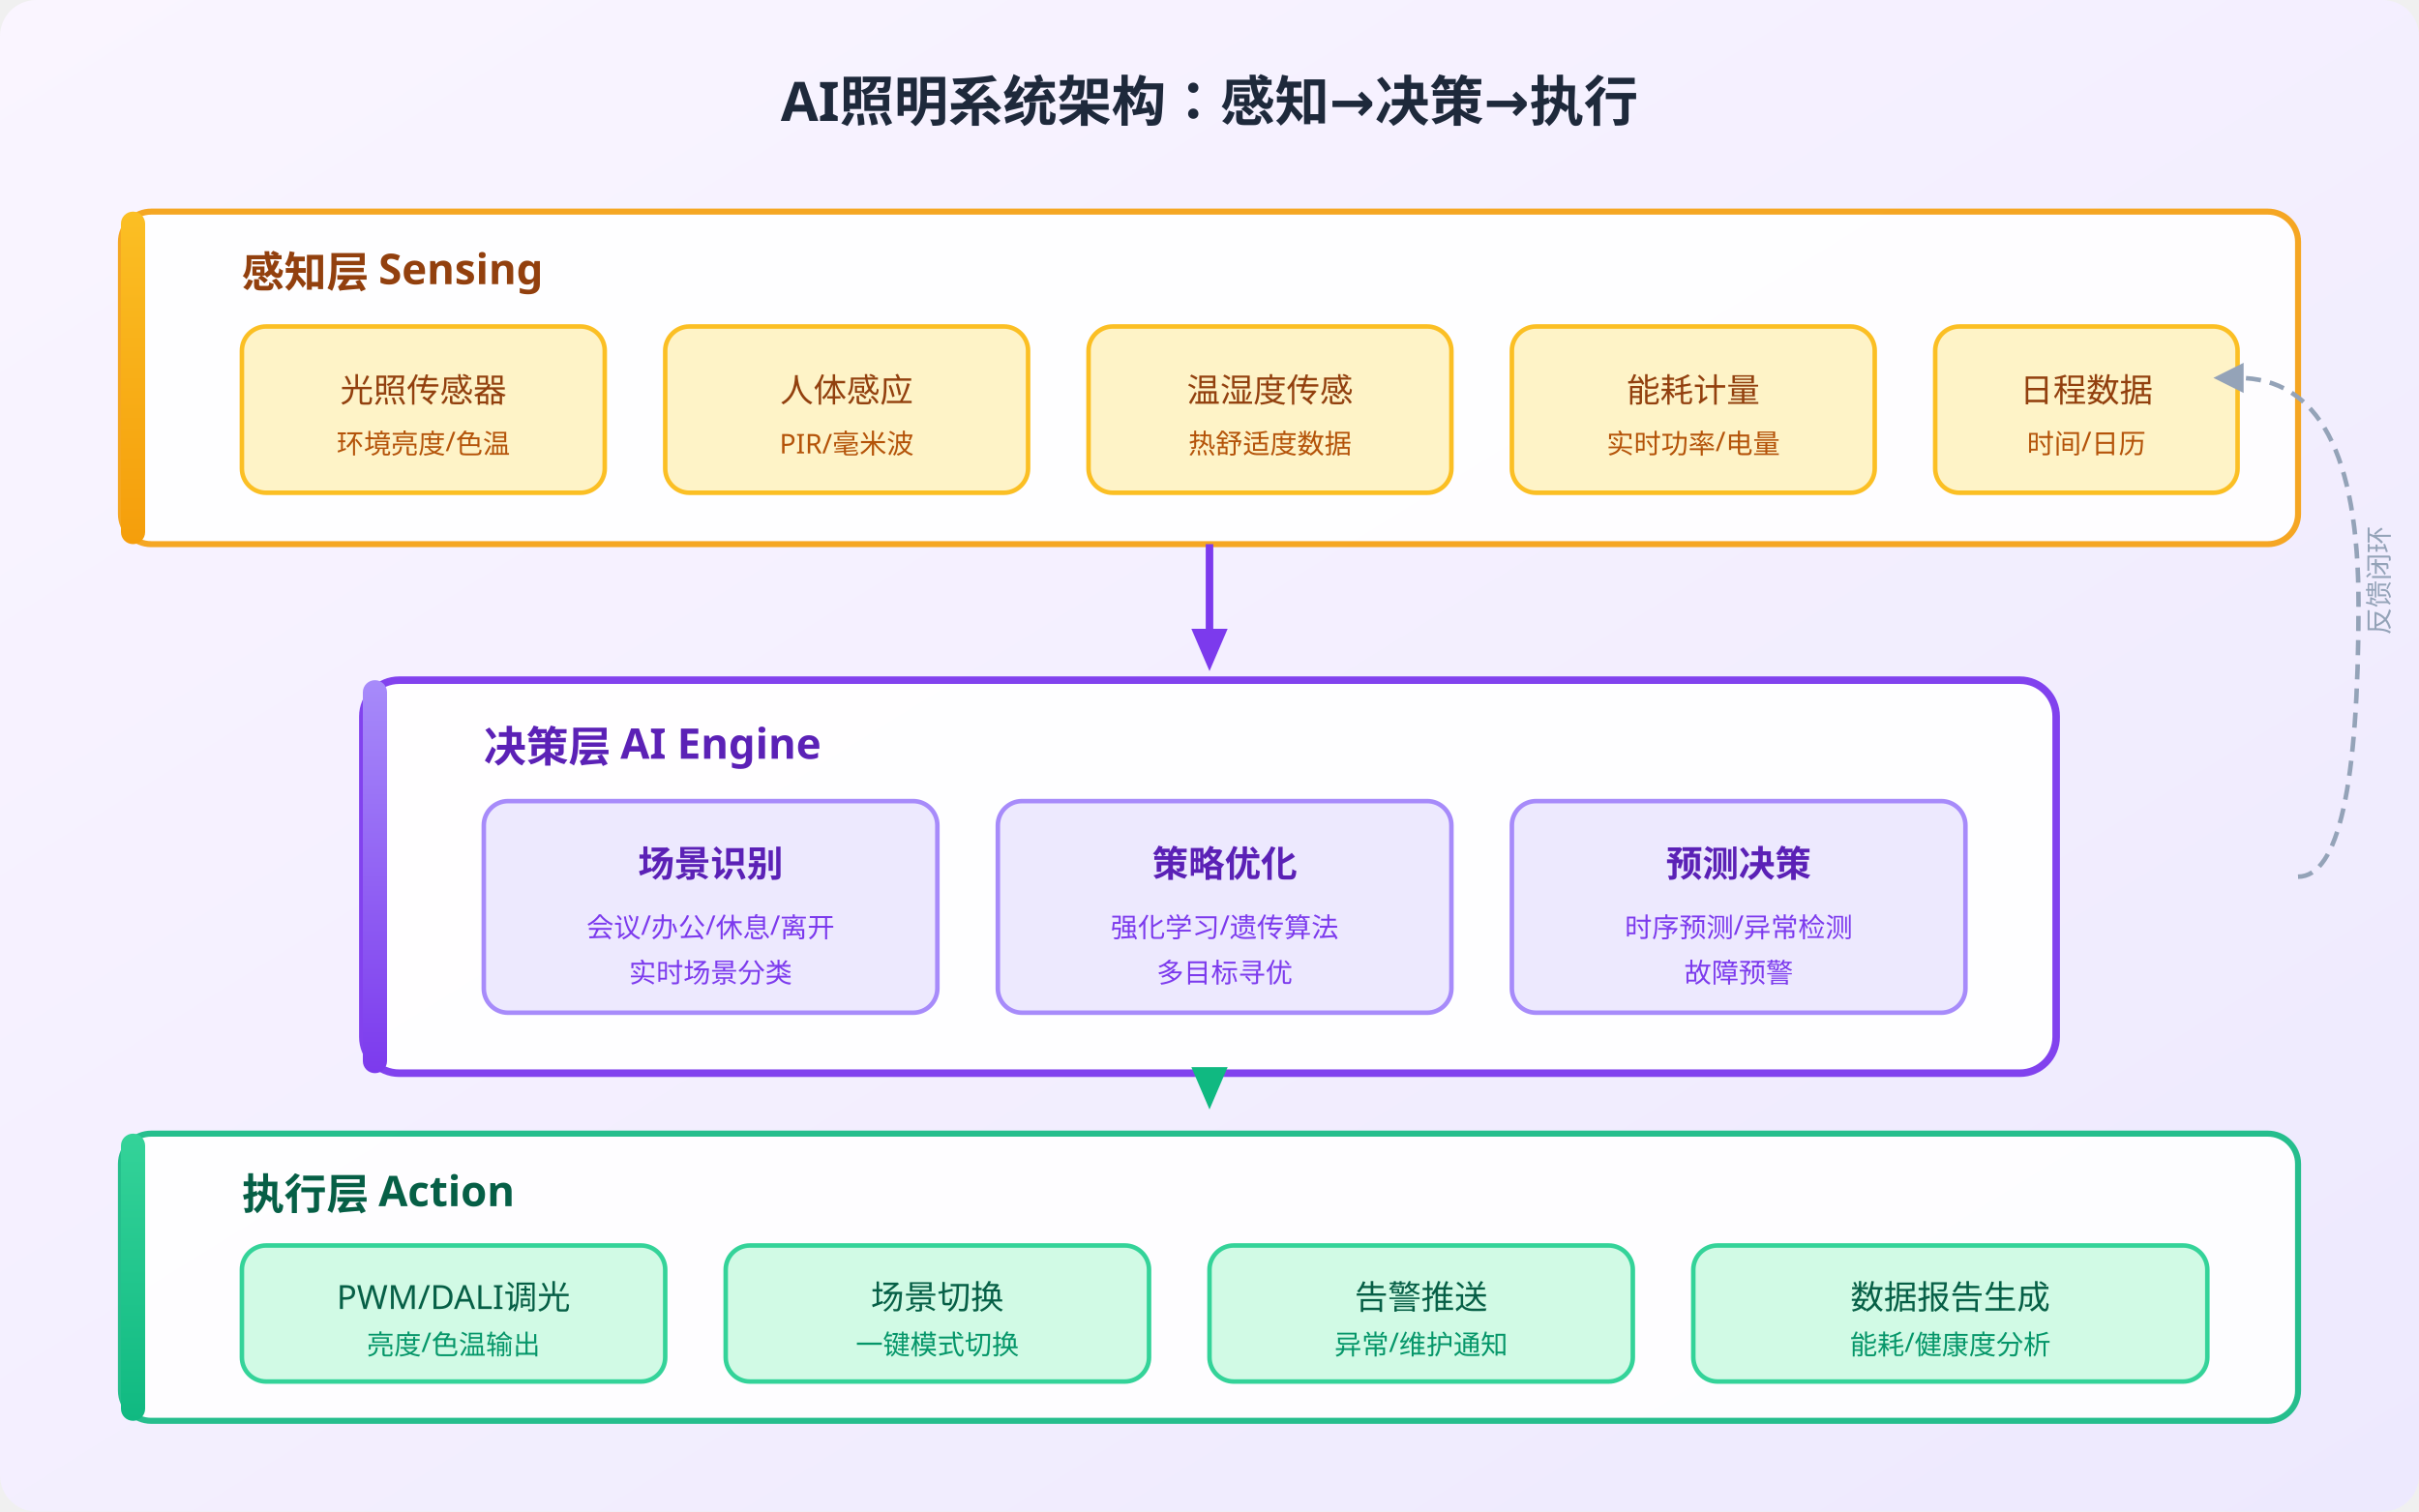
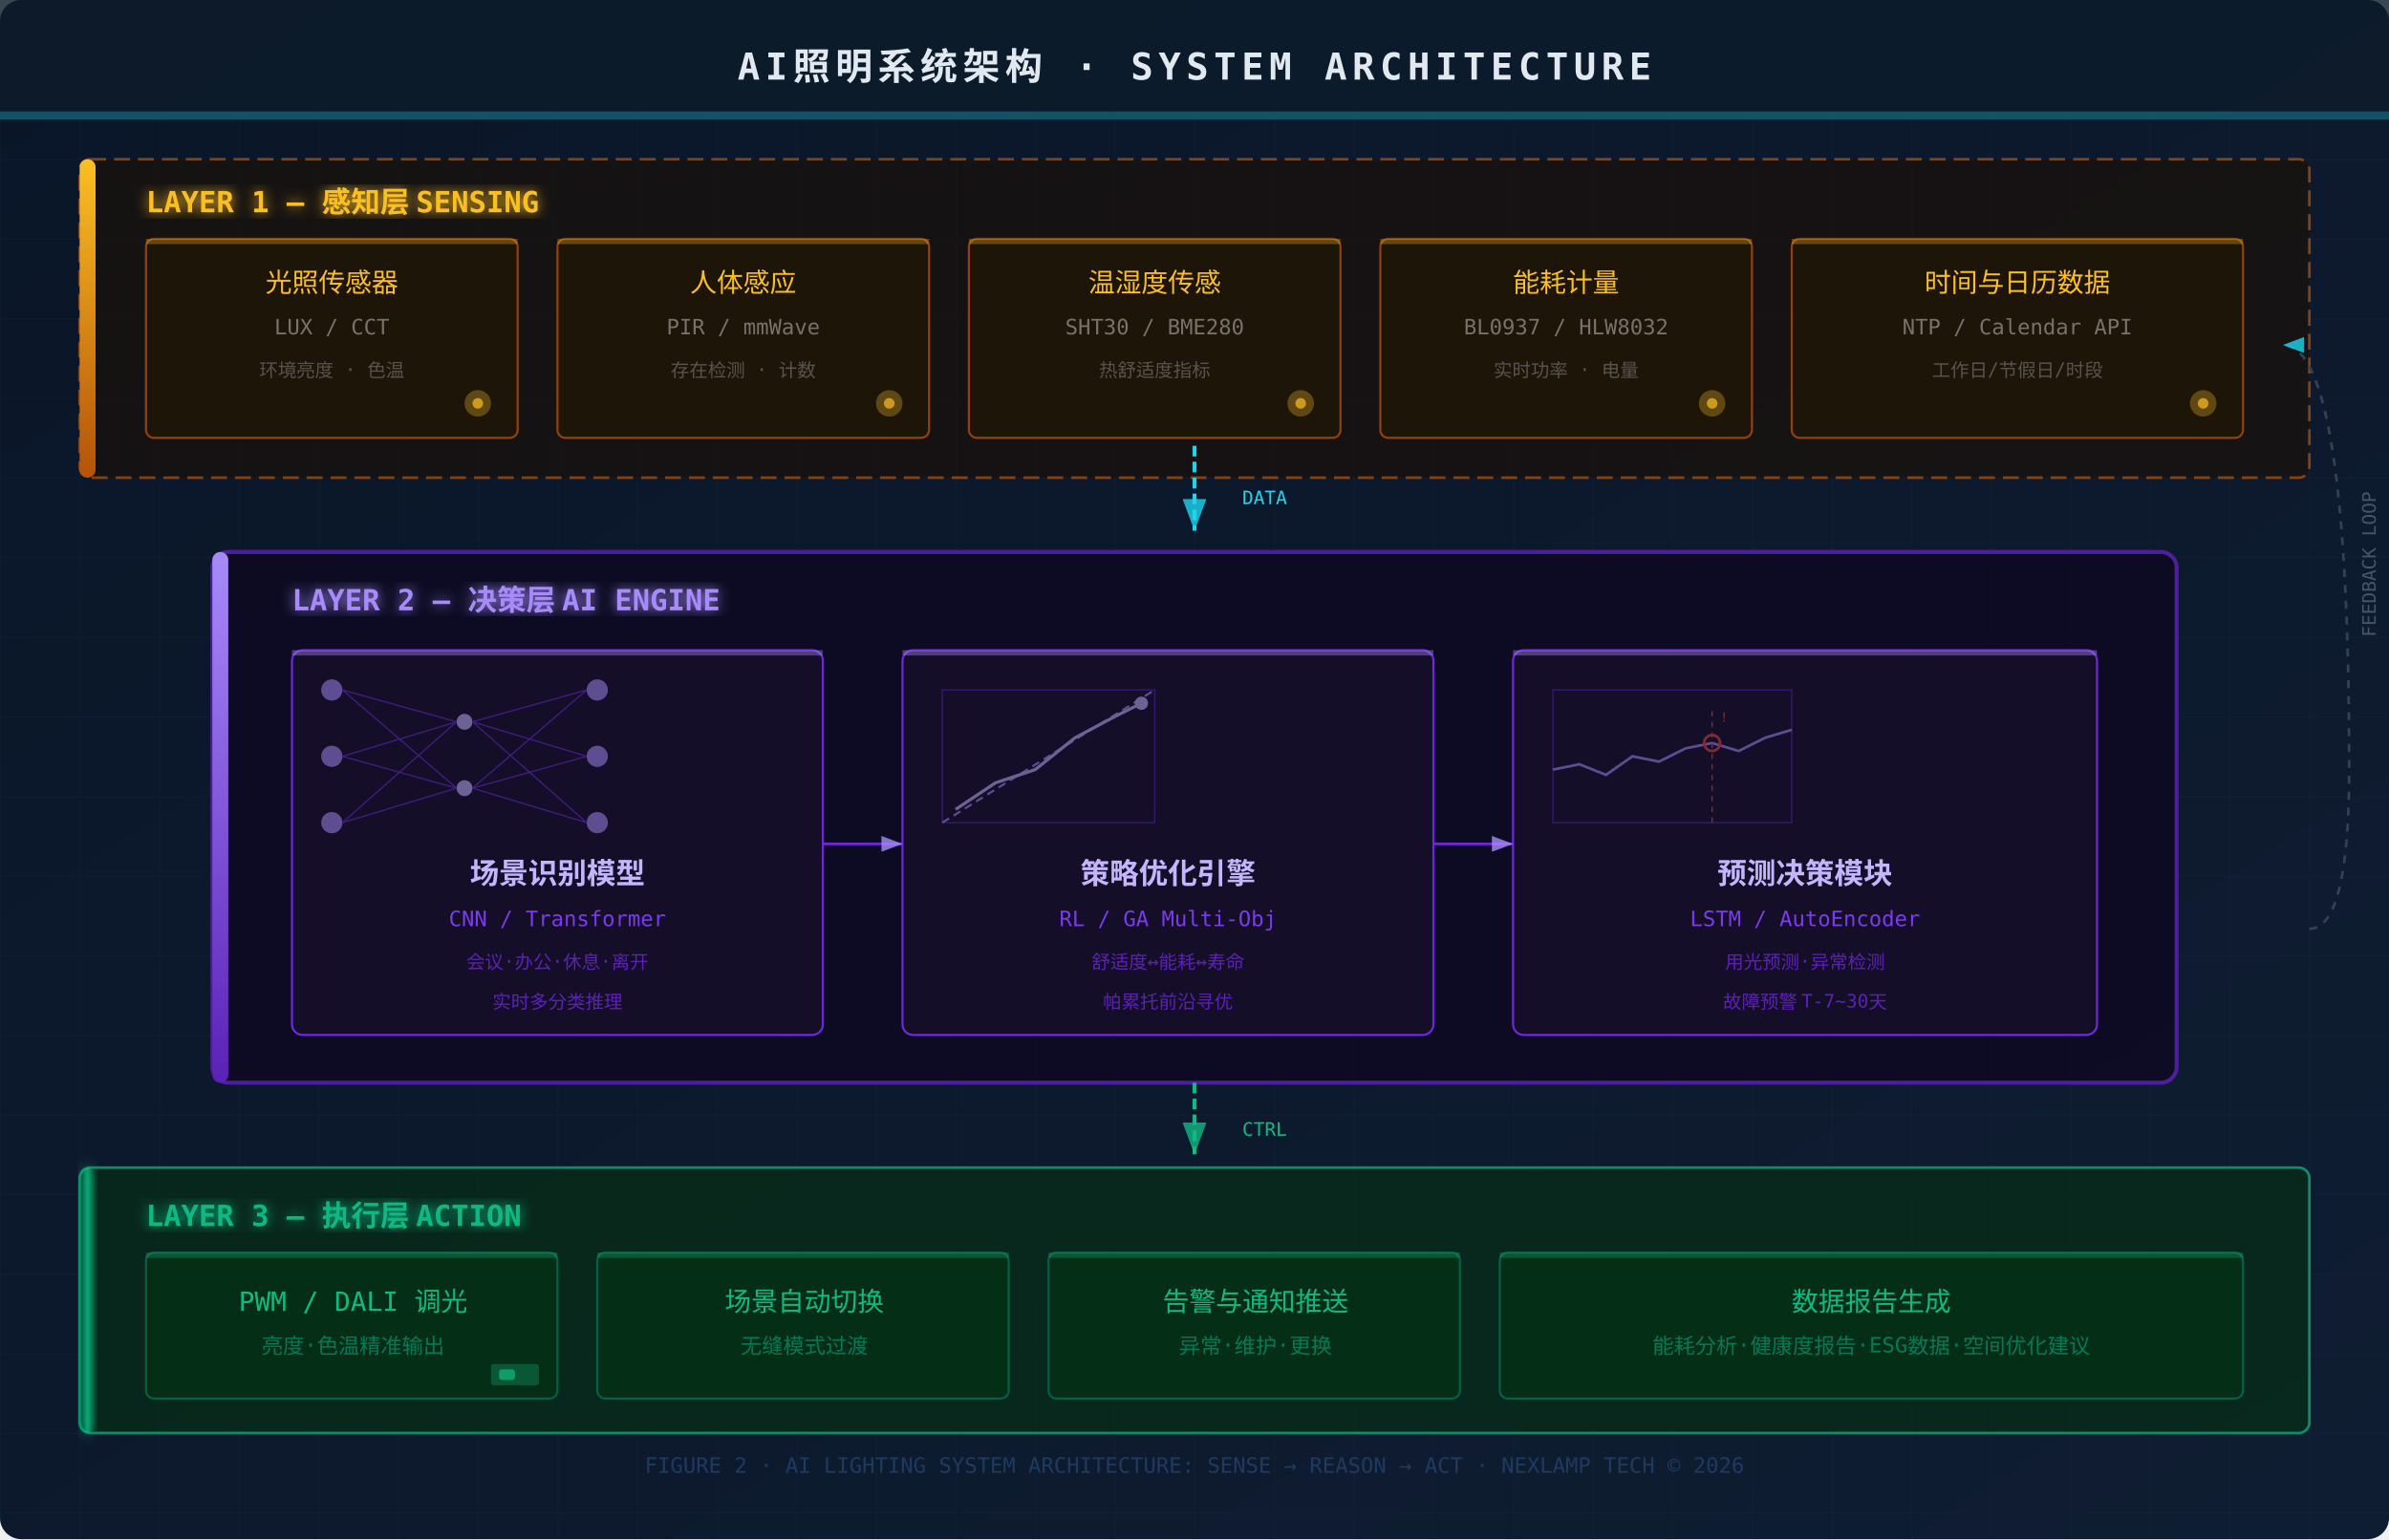
- <svg xmlns="http://www.w3.org/2000/svg" viewBox="0 0 800 500" font-family="'Microsoft YaHei','PingFang SC',sans-serif">
+ <svg xmlns="http://www.w3.org/2000/svg" viewBox="0 0 900 580" font-family="'Consolas','Microsoft YaHei',monospace">
  <defs>
-     <linearGradient id="bg" x1="0%" y1="0%" x2="100%" y2="100%">
-       <stop offset="0%" style="stop-color:#faf5ff" />
-       <stop offset="100%" style="stop-color:#ede9fe" />
-     </linearGradient>
-     <linearGradient id="sensor" x1="0%" y1="0%" x2="0%" y2="100%">
+     <linearGradient id="bgD" x1="0%" y1="0%" x2="100%" y2="100%">
+       <stop offset="0%" style="stop-color:#0a1628" />
+       <stop offset="100%" style="stop-color:#0f1d32" />
+     </linearGradient>
+     <linearGradient id="amberBar" x1="0%" y1="0%" x2="0%" y2="100%">
      <stop offset="0%" style="stop-color:#fbbf24" />
-       <stop offset="100%" style="stop-color:#f59e0b" />
-     </linearGradient>
-     <linearGradient id="ai" x1="0%" y1="0%" x2="0%" y2="100%">
+       <stop offset="100%" style="stop-color:#b45309" />
+     </linearGradient>
+     <linearGradient id="cyanBar" x1="0%" y1="0%" x2="0%" y2="100%">
+       <stop offset="0%" style="stop-color:#22d3ee" />
+       <stop offset="100%" style="stop-color:#0e7490" />
+     </linearGradient>
+     <linearGradient id="violetBar" x1="0%" y1="0%" x2="0%" y2="100%">
      <stop offset="0%" style="stop-color:#a78bfa" />
-       <stop offset="100%" style="stop-color:#7c3aed" />
-     </linearGradient>
-     <linearGradient id="action" x1="0%" y1="0%" x2="0%" y2="100%">
-       <stop offset="0%" style="stop-color:#34d399" />
-       <stop offset="100%" style="stop-color:#10b981" />
-     </linearGradient>
+       <stop offset="100%" style="stop-color:#5b21b6" />
+     </linearGradient>
+     <linearGradient id="greenFlow" x1="0%" y1="0%" x2="100%" y2="0%">
+       <stop offset="0%" style="stop-color:#10b981;stop-opacity:0" />
+       <stop offset="50%" style="stop-color:#10b981;stop-opacity:0.8" />
+       <stop offset="100%" style="stop-color:#10b981;stop-opacity:0" />
+     </linearGradient>
+     <filter id="glow">
+       <feGaussianBlur stdDeviation="2.5" result="blur" />
+       <feMerge>
+         <feMergeNode in="blur" />
+         <feMergeNode in="SourceGraphic" />
+       </feMerge>
+     </filter>
+     <filter id="softGlow">
+       <feGaussianBlur stdDeviation="5" result="blur" />
+       <feMerge>
+         <feMergeNode in="blur" />
+         <feMergeNode in="SourceGraphic" />
+       </feMerge>
+     </filter>
+     <pattern id="grid" width="30" height="30" patternUnits="userSpaceOnUse">
+       <path d="M 30 0 L 0 0 0 30" fill="none" stroke="#1e3a5f" stroke-width="0.25" opacity="0.4" />
+     </pattern>
+     <marker id="arrowC" markerWidth="8" markerHeight="6" refX="8" refY="3" orient="auto">
+       <polygon points="0,0 8,3 0,6" fill="#22d3ee" opacity="0.8" />
+     </marker>
+     <marker id="arrowV" markerWidth="8" markerHeight="6" refX="8" refY="3" orient="auto">
+       <polygon points="0,0 8,3 0,6" fill="#a78bfa" opacity="0.8" />
+     </marker>
+     <marker id="arrowG" markerWidth="8" markerHeight="6" refX="8" refY="3" orient="auto">
+       <polygon points="0,0 8,3 0,6" fill="#10b981" opacity="0.8" />
+     </marker>
  </defs>
-   <rect width="800" height="500" rx="12" fill="url(#bg)" />
-   <text x="400" y="40" text-anchor="middle" font-size="18" font-weight="bold" fill="#1e293b">AI照明系统架构：感知→决策→执行</text>
-   <rect x="40" y="70" width="720" height="110" rx="10" fill="white" stroke="#f59e0b" stroke-width="2" opacity="0.9" />
-   <rect x="40" y="70" width="8" height="110" rx="4" fill="url(#sensor)" />
-   <text x="80" y="95" font-size="14" font-weight="bold" fill="#92400e">感知层 Sensing</text>
-   <rect x="80" y="108" width="120" height="55" rx="8" fill="#fef3c7" stroke="#fbbf24" stroke-width="1.5" />
-   <text x="140" y="133" text-anchor="middle" font-size="11" fill="#92400e">光照传感器</text>
-   <text x="140" y="150" text-anchor="middle" font-size="9" fill="#b45309">环境亮度/色温</text>
-   <rect x="220" y="108" width="120" height="55" rx="8" fill="#fef3c7" stroke="#fbbf24" stroke-width="1.5" />
-   <text x="280" y="133" text-anchor="middle" font-size="11" fill="#92400e">人体感应</text>
-   <text x="280" y="150" text-anchor="middle" font-size="9" fill="#b45309">PIR/毫米波</text>
-   <rect x="360" y="108" width="120" height="55" rx="8" fill="#fef3c7" stroke="#fbbf24" stroke-width="1.5" />
-   <text x="420" y="133" text-anchor="middle" font-size="11" fill="#92400e">温湿度传感</text>
-   <text x="420" y="150" text-anchor="middle" font-size="9" fill="#b45309">热舒适度数据</text>
-   <rect x="500" y="108" width="120" height="55" rx="8" fill="#fef3c7" stroke="#fbbf24" stroke-width="1.5" />
-   <text x="560" y="133" text-anchor="middle" font-size="11" fill="#92400e">能耗计量</text>
-   <text x="560" y="150" text-anchor="middle" font-size="9" fill="#b45309">实时功率/电量</text>
-   <rect x="640" y="108" width="100" height="55" rx="8" fill="#fef3c7" stroke="#fbbf24" stroke-width="1.5" />
-   <text x="690" y="133" text-anchor="middle" font-size="11" fill="#92400e">日程数据</text>
-   <text x="690" y="150" text-anchor="middle" font-size="9" fill="#b45309">时间/日历</text>
-   <path d="M400,180 L400,210" stroke="#7c3aed" stroke-width="2.5" marker-end="url(#arrowPurple)" />
-   <polygon points="394,208 400,222 406,208" fill="#7c3aed" />
-   <rect x="120" y="225" width="560" height="130" rx="12" fill="white" stroke="#7c3aed" stroke-width="2.5" opacity="0.95" />
-   <rect x="120" y="225" width="8" height="130" rx="4" fill="url(#ai)" />
-   <text x="160" y="252" font-size="14" font-weight="bold" fill="#5b21b6">决策层 AI Engine</text>
-   <rect x="160" y="265" width="150" height="70" rx="8" fill="#ede9fe" stroke="#a78bfa" stroke-width="1.5" />
-   <text x="235" y="290" text-anchor="middle" font-size="12" font-weight="bold" fill="#5b21b6">场景识别</text>
-   <text x="235" y="310" text-anchor="middle" font-size="9" fill="#7c3aed">会议/办公/休息/离开</text>
-   <text x="235" y="325" text-anchor="middle" font-size="9" fill="#7c3aed">实时场景分类</text>
-   <rect x="330" y="265" width="150" height="70" rx="8" fill="#ede9fe" stroke="#a78bfa" stroke-width="1.5" />
-   <text x="405" y="290" text-anchor="middle" font-size="12" font-weight="bold" fill="#5b21b6">策略优化</text>
-   <text x="405" y="310" text-anchor="middle" font-size="9" fill="#7c3aed">强化学习/遗传算法</text>
-   <text x="405" y="325" text-anchor="middle" font-size="9" fill="#7c3aed">多目标寻优</text>
-   <rect x="500" y="265" width="150" height="70" rx="8" fill="#ede9fe" stroke="#a78bfa" stroke-width="1.5" />
-   <text x="575" y="290" text-anchor="middle" font-size="12" font-weight="bold" fill="#5b21b6">预测决策</text>
-   <text x="575" y="310" text-anchor="middle" font-size="9" fill="#7c3aed">时序预测/异常检测</text>
-   <text x="575" y="325" text-anchor="middle" font-size="9" fill="#7c3aed">故障预警</text>
-   <polygon points="394,353 400,367 406,353" fill="#10b981" />
-   <rect x="40" y="375" width="720" height="95" rx="10" fill="white" stroke="#10b981" stroke-width="2" opacity="0.9" />
-   <rect x="40" y="375" width="8" height="95" rx="4" fill="url(#action)" />
-   <text x="80" y="400" font-size="14" font-weight="bold" fill="#065f46">执行层 Action</text>
-   <rect x="80" y="412" width="140" height="45" rx="8" fill="#d1fae5" stroke="#34d399" stroke-width="1.5" />
-   <text x="150" y="433" text-anchor="middle" font-size="11" fill="#065f46">PWM/DALI调光</text>
-   <text x="150" y="448" text-anchor="middle" font-size="9" fill="#059669">亮度/色温输出</text>
-   <rect x="240" y="412" width="140" height="45" rx="8" fill="#d1fae5" stroke="#34d399" stroke-width="1.5" />
-   <text x="310" y="433" text-anchor="middle" font-size="11" fill="#065f46">场景切换</text>
-   <text x="310" y="448" text-anchor="middle" font-size="9" fill="#059669">一键模式切换</text>
-   <rect x="400" y="412" width="140" height="45" rx="8" fill="#d1fae5" stroke="#34d399" stroke-width="1.5" />
-   <text x="470" y="433" text-anchor="middle" font-size="11" fill="#065f46">告警推送</text>
-   <text x="470" y="448" text-anchor="middle" font-size="9" fill="#059669">异常/维护通知</text>
-   <rect x="560" y="412" width="170" height="45" rx="8" fill="#d1fae5" stroke="#34d399" stroke-width="1.5" />
-   <text x="645" y="433" text-anchor="middle" font-size="11" fill="#065f46">数据报告生成</text>
-   <text x="645" y="448" text-anchor="middle" font-size="9" fill="#059669">能耗/健康度分析</text>
-   <path d="M760,290 Q780,290 780,200 Q780,125 740,125" fill="none" stroke="#94a3b8" stroke-width="1.5" stroke-dasharray="5,3" />
-   <polygon points="742,120 732,125 742,130" fill="#94a3b8" />
-   <text x="790" y="210" font-size="9" fill="#94a3b8" transform="rotate(-90,790,210)">反馈闭环</text>
+   <rect width="900" height="580" rx="8" fill="url(#bgD)" />
+   <rect width="900" height="580" rx="8" fill="url(#grid)" />
+   <rect x="0" y="0" width="900" height="46" fill="#0d1b2a" opacity="0.8" />
+   <rect x="0" y="42" width="900" height="3" fill="#22d3ee" opacity="0.3" />
+   <text x="450" y="30" text-anchor="middle" font-size="14" font-weight="bold" fill="#e2e8f0" letter-spacing="2">AI照明系统架构 · SYSTEM ARCHITECTURE</text>
+   <rect x="30" y="60" width="840" height="120" rx="4" fill="#1a1008" stroke="#b45309" stroke-width="1" stroke-dasharray="6,3" opacity="0.7" />
+   <rect x="30" y="60" width="6" height="120" rx="3" fill="url(#amberBar)" />
+   <text x="55" y="80" font-size="11" font-weight="bold" fill="#fbbf24" filter="url(#glow)">LAYER 1 — 感知层 SENSING</text>
+   <g transform="translate(55,90)">
+     <rect width="140" height="75" rx="3" fill="#1c1508" stroke="#92400e" stroke-width="0.8" />
+     <rect width="140" height="2" fill="#fbbf24" opacity="0.3" />
+     <text x="70" y="20" text-anchor="middle" font-size="10" fill="#fbbf24">光照传感器</text>
+     <text x="70" y="36" text-anchor="middle" font-size="8" fill="#78716c">LUX / CCT</text>
+     <text x="70" y="52" text-anchor="middle" font-size="7" fill="#57534e">环境亮度 · 色温</text>
+     <circle cx="125" cy="62" r="5" fill="#fbbf24" opacity="0.3" />
+     <circle cx="125" cy="62" r="2" fill="#fbbf24" opacity="0.7" />
+   </g>
+   <g transform="translate(210,90)">
+     <rect width="140" height="75" rx="3" fill="#1c1508" stroke="#92400e" stroke-width="0.8" />
+     <rect width="140" height="2" fill="#fbbf24" opacity="0.3" />
+     <text x="70" y="20" text-anchor="middle" font-size="10" fill="#fbbf24">人体感应</text>
+     <text x="70" y="36" text-anchor="middle" font-size="8" fill="#78716c">PIR / mmWave</text>
+     <text x="70" y="52" text-anchor="middle" font-size="7" fill="#57534e">存在检测 · 计数</text>
+     <circle cx="125" cy="62" r="5" fill="#fbbf24" opacity="0.3" />
+     <circle cx="125" cy="62" r="2" fill="#fbbf24" opacity="0.7" />
+   </g>
+   <g transform="translate(365,90)">
+     <rect width="140" height="75" rx="3" fill="#1c1508" stroke="#92400e" stroke-width="0.8" />
+     <rect width="140" height="2" fill="#fbbf24" opacity="0.3" />
+     <text x="70" y="20" text-anchor="middle" font-size="10" fill="#fbbf24">温湿度传感</text>
+     <text x="70" y="36" text-anchor="middle" font-size="8" fill="#78716c">SHT30 / BME280</text>
+     <text x="70" y="52" text-anchor="middle" font-size="7" fill="#57534e">热舒适度指标</text>
+     <circle cx="125" cy="62" r="5" fill="#fbbf24" opacity="0.3" />
+     <circle cx="125" cy="62" r="2" fill="#fbbf24" opacity="0.7" />
+   </g>
+   <g transform="translate(520,90)">
+     <rect width="140" height="75" rx="3" fill="#1c1508" stroke="#92400e" stroke-width="0.8" />
+     <rect width="140" height="2" fill="#fbbf24" opacity="0.3" />
+     <text x="70" y="20" text-anchor="middle" font-size="10" fill="#fbbf24">能耗计量</text>
+     <text x="70" y="36" text-anchor="middle" font-size="8" fill="#78716c">BL0937 / HLW8032</text>
+     <text x="70" y="52" text-anchor="middle" font-size="7" fill="#57534e">实时功率 · 电量</text>
+     <circle cx="125" cy="62" r="5" fill="#fbbf24" opacity="0.3" />
+     <circle cx="125" cy="62" r="2" fill="#fbbf24" opacity="0.7" />
+   </g>
+   <g transform="translate(675,90)">
+     <rect width="170" height="75" rx="3" fill="#1c1508" stroke="#92400e" stroke-width="0.8" />
+     <rect width="170" height="2" fill="#fbbf24" opacity="0.3" />
+     <text x="85" y="20" text-anchor="middle" font-size="10" fill="#fbbf24">时间与日历数据</text>
+     <text x="85" y="36" text-anchor="middle" font-size="8" fill="#78716c">NTP / Calendar API</text>
+     <text x="85" y="52" text-anchor="middle" font-size="7" fill="#57534e">工作日/节假日/时段</text>
+     <circle cx="155" cy="62" r="5" fill="#fbbf24" opacity="0.3" />
+     <circle cx="155" cy="62" r="2" fill="#fbbf24" opacity="0.7" />
+   </g>
+   <line x1="450" y1="168" x2="450" y2="200" stroke="#22d3ee" stroke-width="1.5" marker-end="url(#arrowC)" stroke-dasharray="4,2" />
+   <text x="468" y="190" font-size="7" fill="#22d3ee" font-family="Consolas">DATA</text>
+   <rect x="80" y="208" width="740" height="200" rx="6" fill="#0d0820" stroke="#5b21b6" stroke-width="1.5" opacity="0.8" />
+   <rect x="80" y="208" width="6" height="200" rx="3" fill="url(#violetBar)" />
+   <text x="110" y="230" font-size="11" font-weight="bold" fill="#a78bfa" filter="url(#glow)">LAYER 2 — 决策层 AI ENGINE</text>
+   <g transform="translate(110,245)">
+     <rect width="200" height="145" rx="4" fill="#140e28" stroke="#6d28d9" stroke-width="0.8" />
+     <rect width="200" height="2" fill="#a78bfa" opacity="0.4" />
+     <g transform="translate(15,15)" opacity="0.5">
+       <circle cx="0" cy="0" r="4" fill="#a78bfa" />
+       <circle cx="0" cy="25" r="4" fill="#a78bfa" />
+       <circle cx="0" cy="50" r="4" fill="#a78bfa" />
+       <circle cx="50" cy="12" r="3" fill="#c4b5fd" />
+       <circle cx="50" cy="37" r="3" fill="#c4b5fd" />
+       <circle cx="100" cy="0" r="4" fill="#a78bfa" />
+       <circle cx="100" cy="25" r="4" fill="#a78bfa" />
+       <circle cx="100" cy="50" r="4" fill="#a78bfa" />
+       <line x1="4" y1="0" x2="47" y2="12" stroke="#6d28d9" stroke-width="0.5" />
+       <line x1="4" y1="0" x2="47" y2="37" stroke="#6d28d9" stroke-width="0.5" />
+       <line x1="4" y1="25" x2="47" y2="12" stroke="#6d28d9" stroke-width="0.5" />
+       <line x1="4" y1="25" x2="47" y2="37" stroke="#6d28d9" stroke-width="0.5" />
+       <line x1="4" y1="50" x2="47" y2="12" stroke="#6d28d9" stroke-width="0.5" />
+       <line x1="4" y1="50" x2="47" y2="37" stroke="#6d28d9" stroke-width="0.5" />
+       <line x1="53" y1="12" x2="96" y2="0" stroke="#6d28d9" stroke-width="0.5" />
+       <line x1="53" y1="12" x2="96" y2="25" stroke="#6d28d9" stroke-width="0.5" />
+       <line x1="53" y1="12" x2="96" y2="50" stroke="#6d28d9" stroke-width="0.5" />
+       <line x1="53" y1="37" x2="96" y2="0" stroke="#6d28d9" stroke-width="0.5" />
+       <line x1="53" y1="37" x2="96" y2="25" stroke="#6d28d9" stroke-width="0.5" />
+       <line x1="53" y1="37" x2="96" y2="50" stroke="#6d28d9" stroke-width="0.5" />
+     </g>
+     <text x="100" y="88" text-anchor="middle" font-size="11" font-weight="bold" fill="#c4b5fd">场景识别模型</text>
+     <text x="100" y="104" text-anchor="middle" font-size="8" fill="#7c3aed">CNN / Transformer</text>
+     <text x="100" y="120" text-anchor="middle" font-size="7" fill="#5b21b6">会议·办公·休息·离开</text>
+     <text x="100" y="135" text-anchor="middle" font-size="7" fill="#5b21b6">实时多分类推理</text>
+   </g>
+   <g transform="translate(340,245)">
+     <rect width="200" height="145" rx="4" fill="#140e28" stroke="#6d28d9" stroke-width="0.8" />
+     <rect width="200" height="2" fill="#a78bfa" opacity="0.4" />
+     <g transform="translate(15,15)" opacity="0.5">
+       <rect width="80" height="50" fill="none" stroke="#5b21b6" stroke-width="0.5" />
+       <line x1="0" y1="50" x2="80" y2="0" stroke="#a78bfa" stroke-width="0.8" stroke-dasharray="3,2" />
+       <polyline points="5,45 20,35 35,30 50,18 65,10 75,5" fill="none" stroke="#c4b5fd" stroke-width="1.2" />
+       <circle cx="75" cy="5" r="2.5" fill="#c4b5fd" />
+     </g>
+     <text x="100" y="88" text-anchor="middle" font-size="11" font-weight="bold" fill="#c4b5fd">策略优化引擎</text>
+     <text x="100" y="104" text-anchor="middle" font-size="8" fill="#7c3aed">RL / GA Multi-Obj</text>
+     <text x="100" y="120" text-anchor="middle" font-size="7" fill="#5b21b6">舒适度↔能耗↔寿命</text>
+     <text x="100" y="135" text-anchor="middle" font-size="7" fill="#5b21b6">帕累托前沿寻优</text>
+   </g>
+   <g transform="translate(570,245)">
+     <rect width="220" height="145" rx="4" fill="#140e28" stroke="#6d28d9" stroke-width="0.8" />
+     <rect width="220" height="2" fill="#a78bfa" opacity="0.4" />
+     <g transform="translate(15,15)" opacity="0.5">
+       <rect width="90" height="50" fill="none" stroke="#5b21b6" stroke-width="0.5" />
+       <polyline points="0,30 10,28 20,32 30,25 40,27 50,22 60,20 70,23 80,18 90,15" fill="none" stroke="#a78bfa" stroke-width="1" />
+       <line x1="60" y1="8" x2="60" y2="50" stroke="#ef4444" stroke-width="0.5" stroke-dasharray="2,2" />
+       <circle cx="60" cy="20" r="3" fill="none" stroke="#ef4444" stroke-width="1" />
+       <text x="63" y="12" font-size="5" fill="#ef4444">!</text>
+     </g>
+     <text x="110" y="88" text-anchor="middle" font-size="11" font-weight="bold" fill="#c4b5fd">预测决策模块</text>
+     <text x="110" y="104" text-anchor="middle" font-size="8" fill="#7c3aed">LSTM / AutoEncoder</text>
+     <text x="110" y="120" text-anchor="middle" font-size="7" fill="#5b21b6">用光预测·异常检测</text>
+     <text x="110" y="135" text-anchor="middle" font-size="7" fill="#5b21b6">故障预警 T-7~30天</text>
+   </g>
+   <line x1="310" y1="318" x2="340" y2="318" stroke="#6d28d9" stroke-width="1" marker-end="url(#arrowV)" />
+   <line x1="540" y1="318" x2="570" y2="318" stroke="#6d28d9" stroke-width="1" marker-end="url(#arrowV)" />
+   <line x1="450" y1="408" x2="450" y2="435" stroke="#10b981" stroke-width="1.5" marker-end="url(#arrowG)" stroke-dasharray="4,2" />
+   <text x="468" y="428" font-size="7" fill="#10b981" font-family="Consolas">CTRL</text>
+   <rect x="30" y="440" width="840" height="100" rx="4" fill="#052e16" stroke="#10b981" stroke-width="1" opacity="0.7" />
+   <rect x="30" y="440" width="6" height="100" rx="3" fill="url(#greenFlow)" filter="url(#glow)" />
+   <text x="55" y="462" font-size="11" font-weight="bold" fill="#10b981" filter="url(#glow)">LAYER 3 — 执行层 ACTION</text>
+   <g transform="translate(55,472)">
+     <rect width="155" height="55" rx="3" fill="#052e16" stroke="#065f46" stroke-width="0.8" />
+     <rect width="155" height="2" fill="#10b981" opacity="0.3" />
+     <text x="78" y="22" text-anchor="middle" font-size="10" fill="#10b981">PWM / DALI 调光</text>
+     <text x="78" y="38" text-anchor="middle" font-size="8" fill="#047857">亮度·色温精准输出</text>
+     <rect x="130" y="42" width="18" height="8" rx="1" fill="#10b981" opacity="0.3" />
+     <rect x="133" y="44" width="6" height="4" rx="1" fill="#10b981" opacity="0.7" />
+   </g>
+   <g transform="translate(225,472)">
+     <rect width="155" height="55" rx="3" fill="#052e16" stroke="#065f46" stroke-width="0.8" />
+     <rect width="155" height="2" fill="#10b981" opacity="0.3" />
+     <text x="78" y="22" text-anchor="middle" font-size="10" fill="#10b981">场景自动切换</text>
+     <text x="78" y="38" text-anchor="middle" font-size="8" fill="#047857">无缝模式过渡</text>
+   </g>
+   <g transform="translate(395,472)">
+     <rect width="155" height="55" rx="3" fill="#052e16" stroke="#065f46" stroke-width="0.8" />
+     <rect width="155" height="2" fill="#10b981" opacity="0.3" />
+     <text x="78" y="22" text-anchor="middle" font-size="10" fill="#10b981">告警与通知推送</text>
+     <text x="78" y="38" text-anchor="middle" font-size="8" fill="#047857">异常·维护·更换</text>
+   </g>
+   <g transform="translate(565,472)">
+     <rect width="280" height="55" rx="3" fill="#052e16" stroke="#065f46" stroke-width="0.8" />
+     <rect width="280" height="2" fill="#10b981" opacity="0.3" />
+     <text x="140" y="22" text-anchor="middle" font-size="10" fill="#10b981">数据报告生成</text>
+     <text x="140" y="38" text-anchor="middle" font-size="8" fill="#047857">能耗分析·健康度报告·ESG数据·空间优化建议</text>
+   </g>
+   <path d="M870,350 Q885,350 885,290 Q885,130 860,130" fill="none" stroke="#334155" stroke-width="1" stroke-dasharray="3,3" marker-end="url(#arrowC)" />
+   <text x="895" y="240" font-size="7" fill="#475569" transform="rotate(-90,895,240)" font-family="Consolas">FEEDBACK LOOP</text>
+   <text x="450" y="555" text-anchor="middle" font-size="8" fill="#1e3a5f" font-family="Consolas">FIGURE 2 · AI LIGHTING SYSTEM ARCHITECTURE: SENSE → REASON → ACT · NEXLAMP TECH © 2026</text>
</svg>
